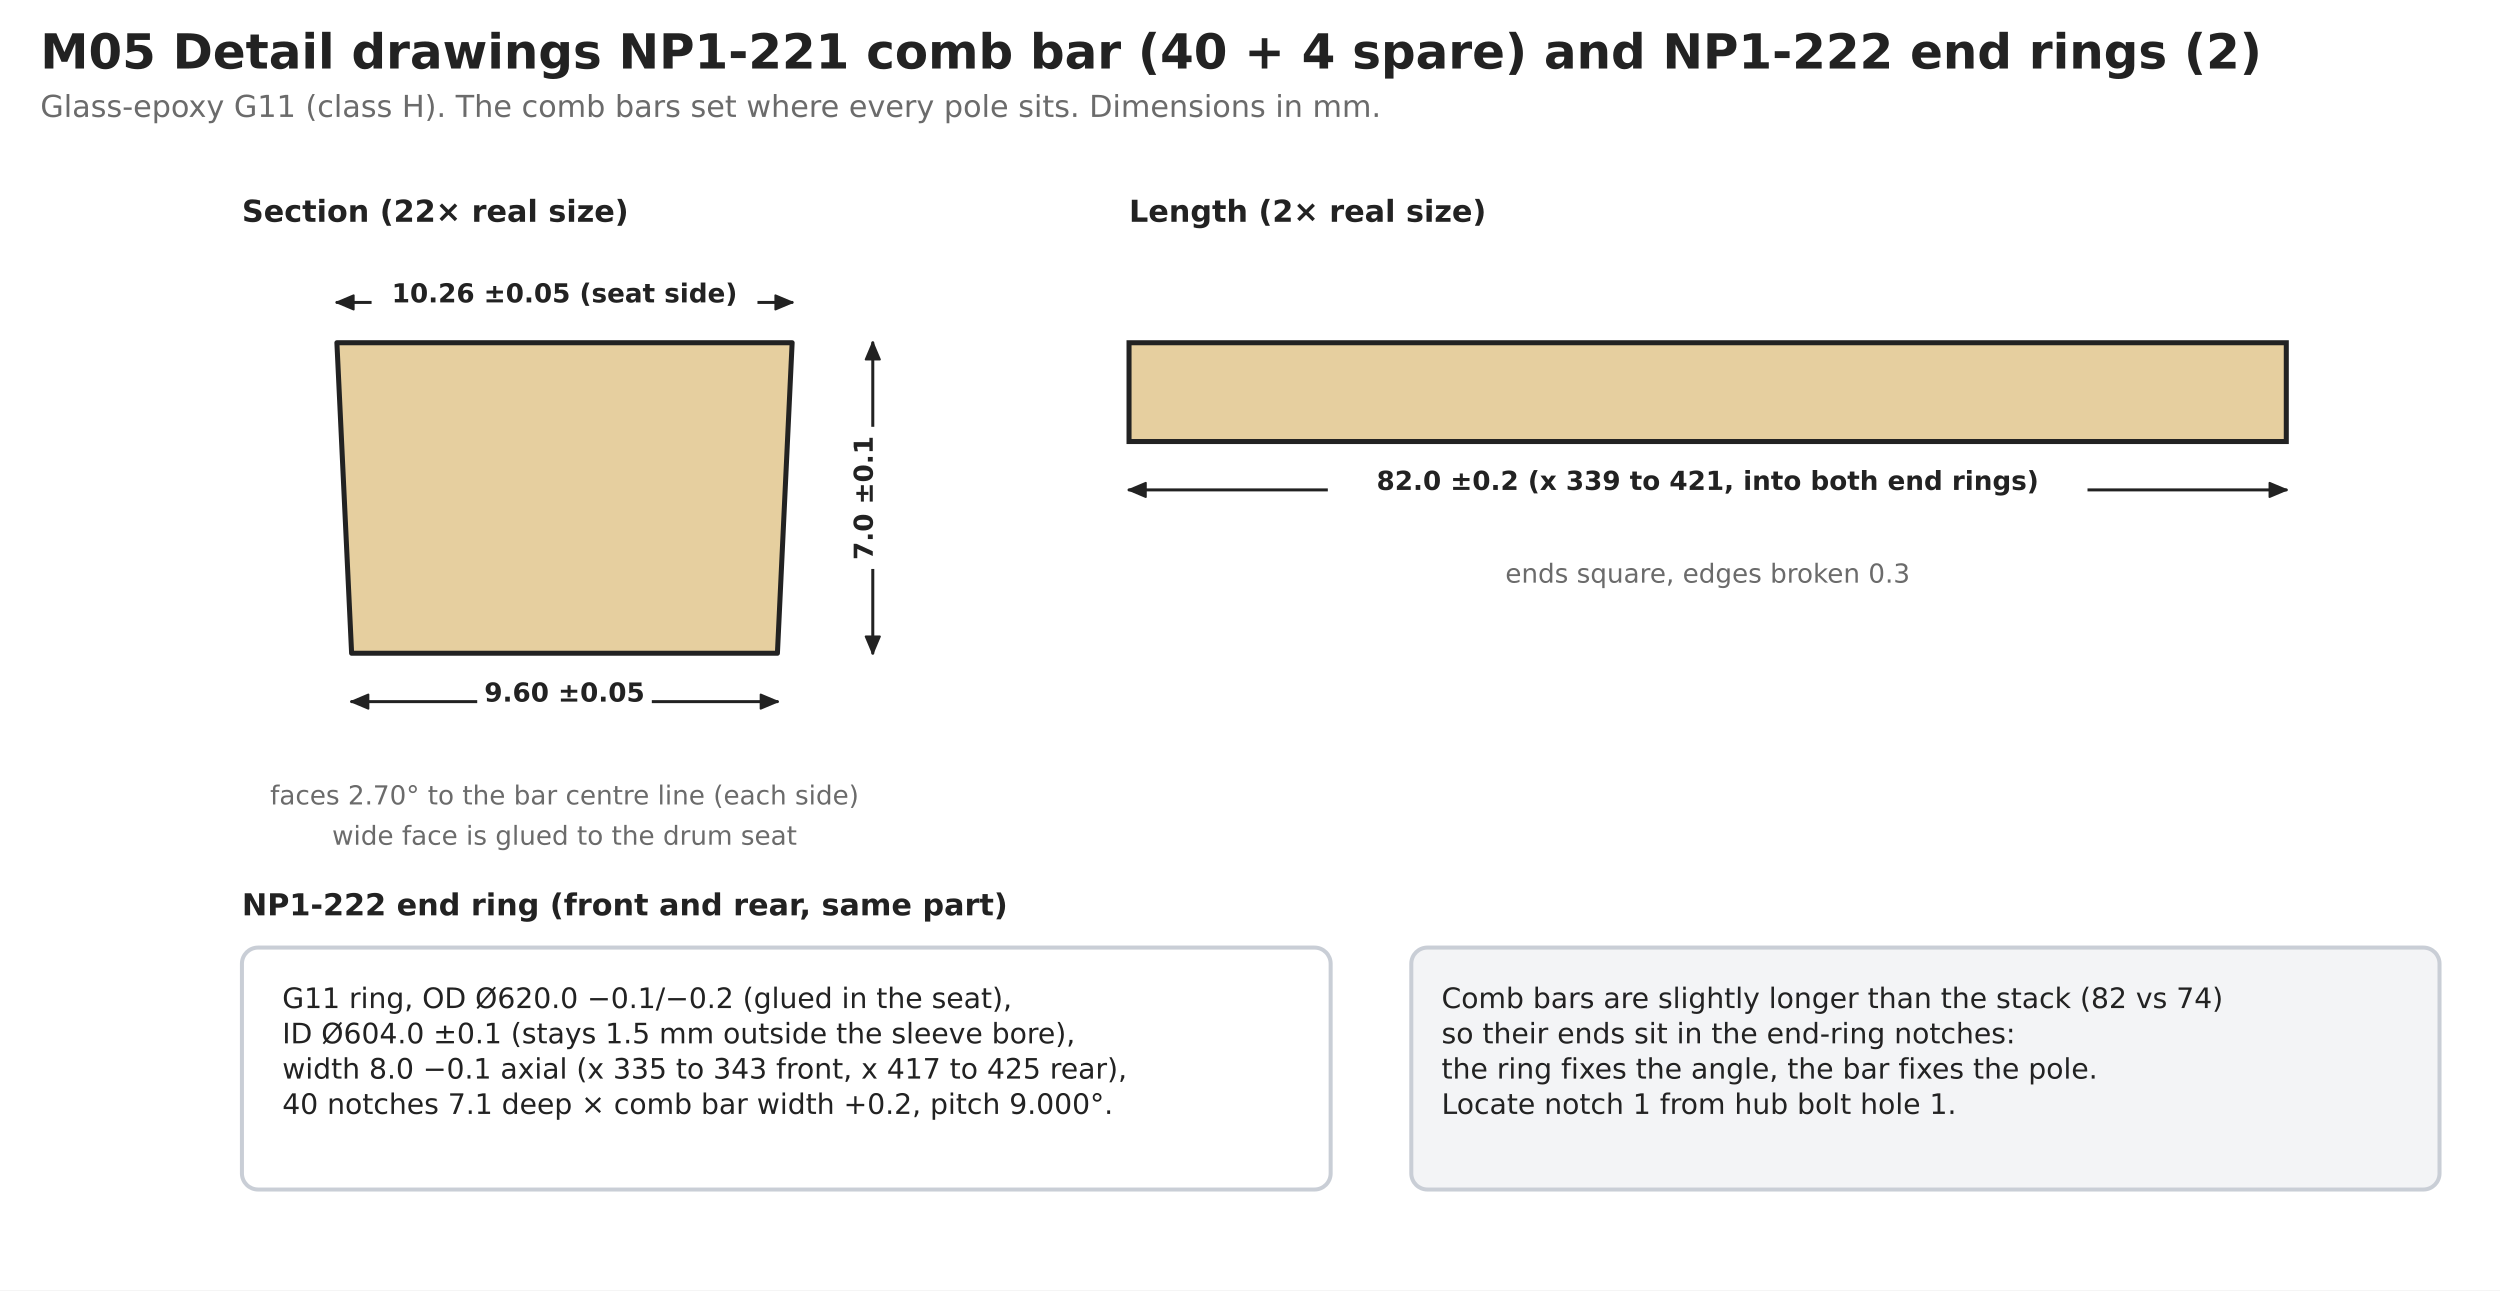
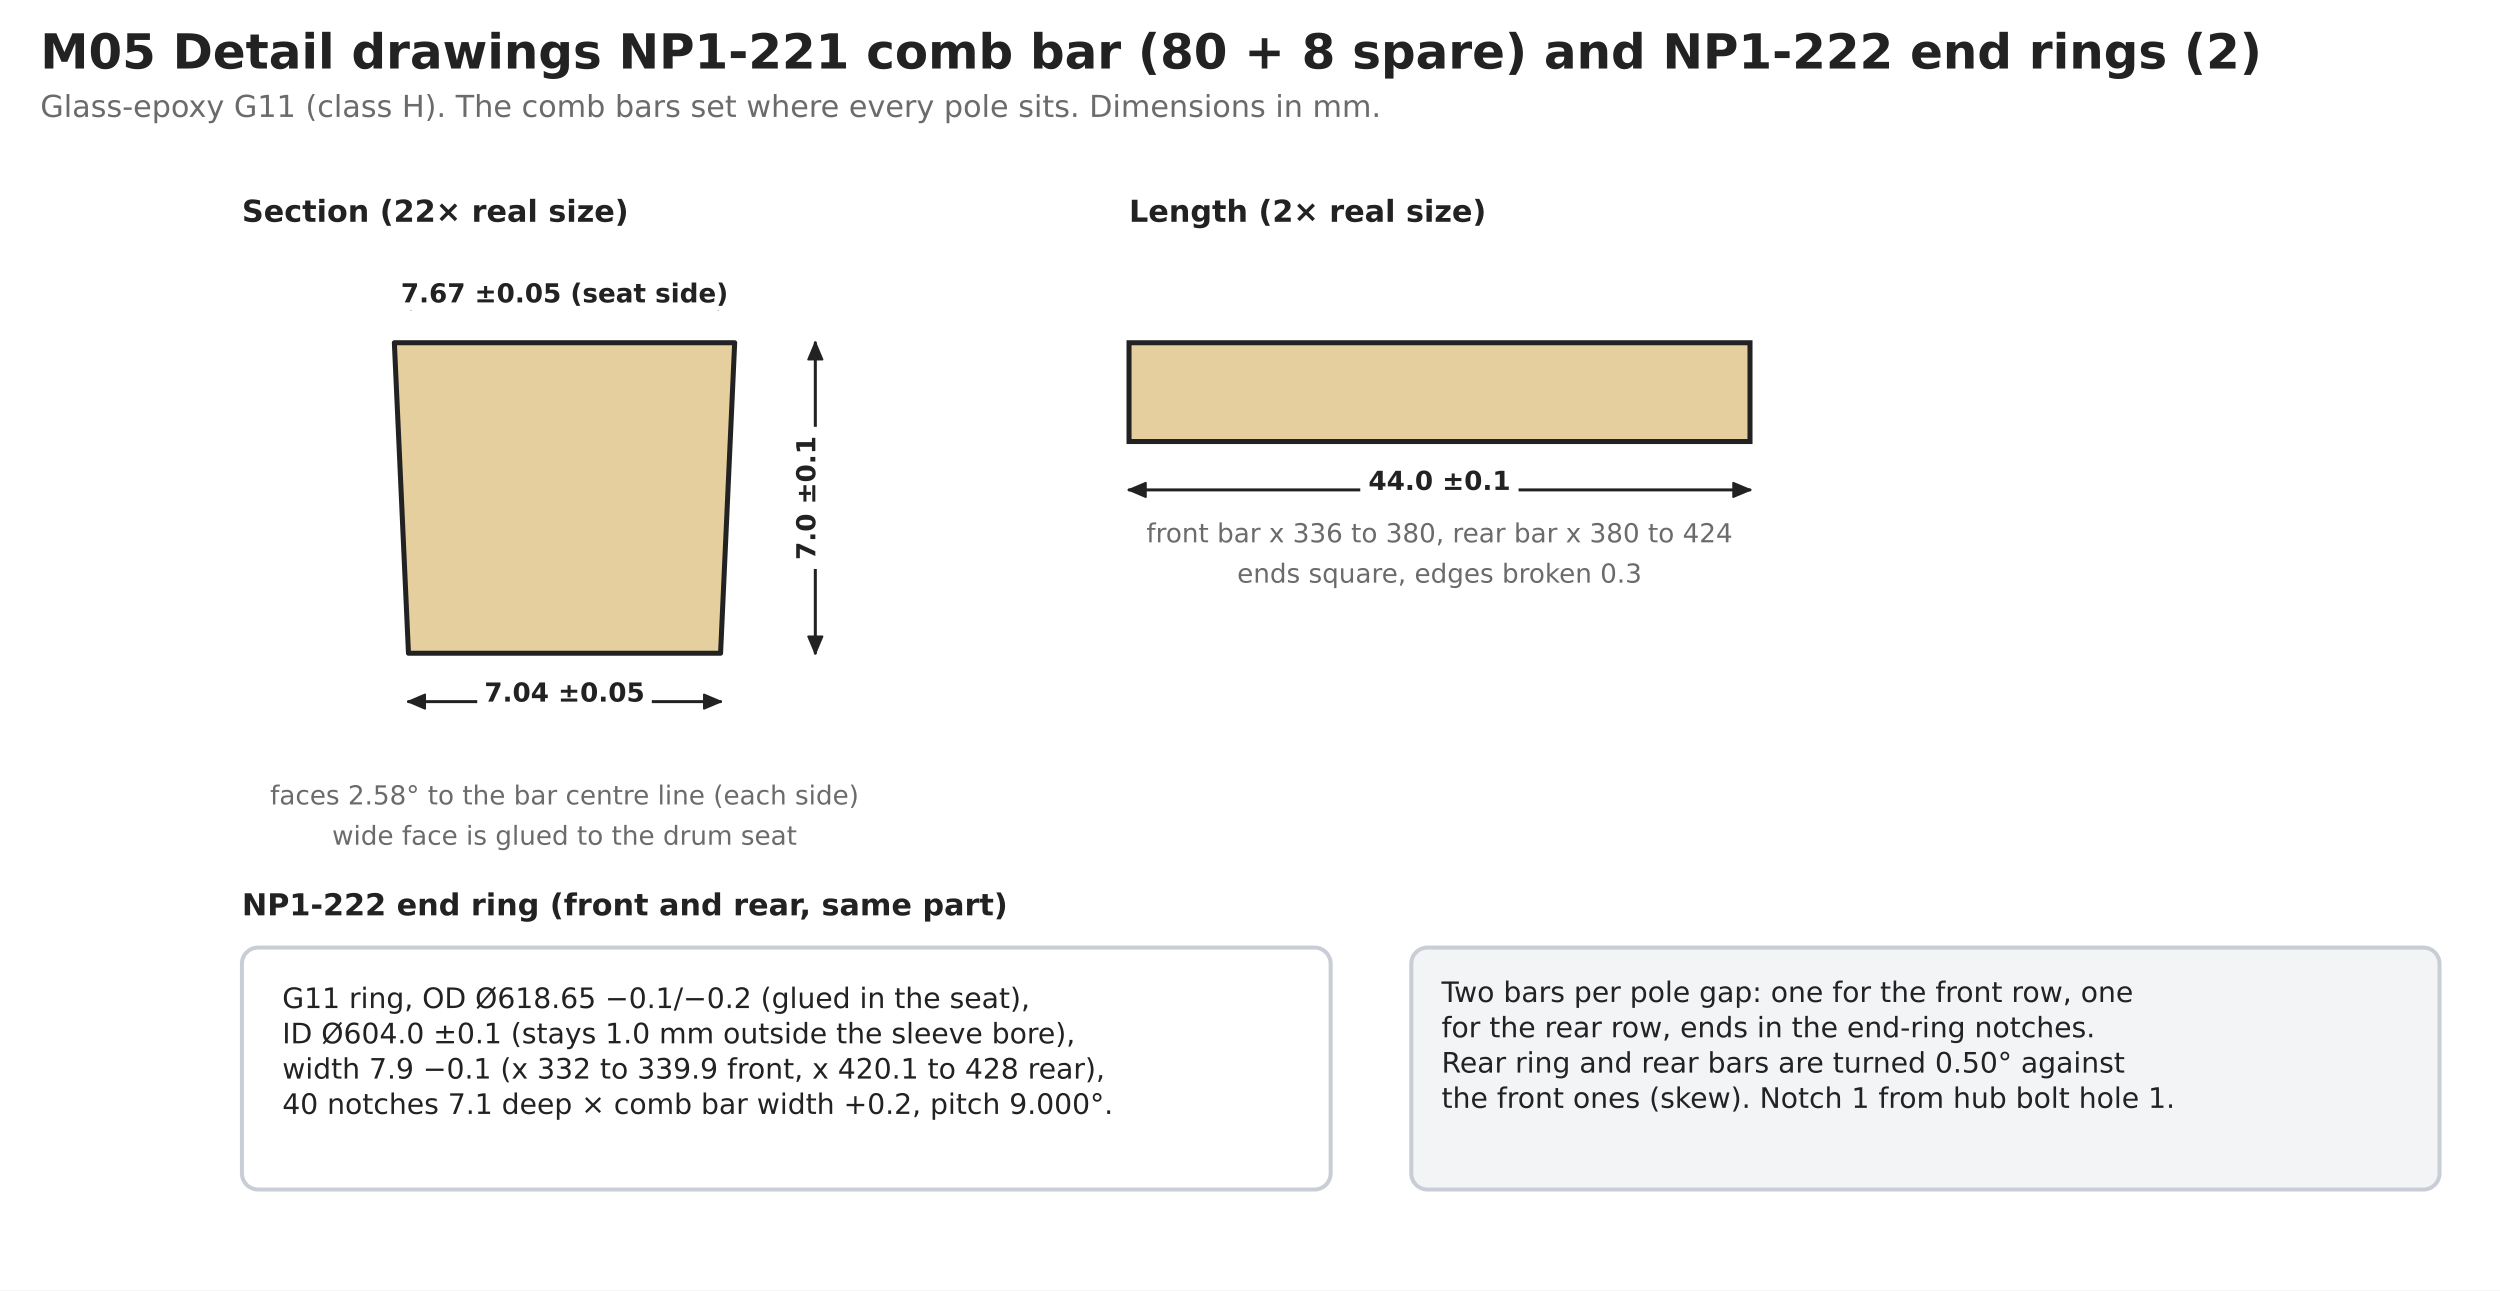
<svg xmlns="http://www.w3.org/2000/svg" viewBox="0 0 1240 640" width="1240" height="640">
  <rect width="100%" height="100%" fill="white" />
-   <text x="20.0" y="34.0" font-family="DejaVu Sans, Arial, Helvetica, sans-serif" font-size="24" text-anchor="start" font-weight="bold" fill="#222222">M05  Detail drawings  NP1-221 comb bar (40 + 4 spare)  and  NP1-222 end rings (2)</text>
+   <text x="20.0" y="34.0" font-family="DejaVu Sans, Arial, Helvetica, sans-serif" font-size="24" text-anchor="start" font-weight="bold" fill="#222222">M05  Detail drawings  NP1-221 comb bar (80 + 8 spare)  and  NP1-222 end rings (2)</text>
  <text x="20.0" y="58.0" font-family="DejaVu Sans, Arial, Helvetica, sans-serif" font-size="15" text-anchor="start" font-weight="normal" fill="#6b6b6b">Glass-epoxy G11 (class H). The comb bars set where every pole sits. Dimensions in mm.</text>
  <text x="120.0" y="110.0" font-family="DejaVu Sans, Arial, Helvetica, sans-serif" font-size="15" text-anchor="start" font-weight="bold" fill="#222222">Section (22× real size)</text>
-   <polygon points="174.4,324.0 385.6,324.0 392.9,170.0 167.1,170.0" fill="#e6cf9f" stroke="#222222" stroke-width="2.5" stroke-linejoin="round" fill-opacity="1" />
-   <line x1="167.1" y1="150.0" x2="392.9" y2="150.0" stroke="#222222" stroke-width="1.5" stroke-linecap="round" />
-   <polygon points="167.1,150.0 175.4,146.5 175.4,153.5" fill="#222222" stroke="#222222" stroke-width="1" stroke-linejoin="round" fill-opacity="1" />
-   <polygon points="392.9,150.0 384.6,153.5 384.6,146.5" fill="#222222" stroke="#222222" stroke-width="1" stroke-linejoin="round" fill-opacity="1" />
+   <polygon points="202.6,324.0 357.4,324.0 364.4,170.0 195.6,170.0" fill="#e6cf9f" stroke="#222222" stroke-width="2.5" stroke-linejoin="round" fill-opacity="1" />
+   <line x1="195.6" y1="150.0" x2="364.4" y2="150.0" stroke="#222222" stroke-width="1.5" stroke-linecap="round" />
+   <polygon points="195.6,150.0 203.9,146.5 203.9,153.5" fill="#222222" stroke="#222222" stroke-width="1" stroke-linejoin="round" fill-opacity="1" />
+   <polygon points="364.4,150.0 356.1,153.5 356.1,146.5" fill="#222222" stroke="#222222" stroke-width="1" stroke-linejoin="round" fill-opacity="1" />
  <g transform="translate(280.0,150.0) rotate(0.0)">
-     <rect x="-95.7" y="-11.0" width="191.4" height="14.9" rx="0" fill="white" stroke="none" stroke-width="0" fill-opacity="1" />
-     <text x="0.0" y="0.0" font-family="DejaVu Sans, Arial, Helvetica, sans-serif" font-size="13" text-anchor="middle" font-weight="bold" fill="#222222">10.26 ±0.05 (seat side)</text>
+     <rect x="-91.7" y="-11.0" width="183.3" height="14.9" rx="0" fill="white" stroke="none" stroke-width="0" fill-opacity="1" />
+     <text x="0.0" y="0.0" font-family="DejaVu Sans, Arial, Helvetica, sans-serif" font-size="13" text-anchor="middle" font-weight="bold" fill="#222222">7.67 ±0.05 (seat side)</text>
  </g>
-   <line x1="174.4" y1="348.0" x2="385.6" y2="348.0" stroke="#222222" stroke-width="1.5" stroke-linecap="round" />
-   <polygon points="174.4,348.0 182.7,344.5 182.7,351.5" fill="#222222" stroke="#222222" stroke-width="1" stroke-linejoin="round" fill-opacity="1" />
-   <polygon points="385.6,348.0 377.3,351.5 377.3,344.5" fill="#222222" stroke="#222222" stroke-width="1" stroke-linejoin="round" fill-opacity="1" />
+   <line x1="202.6" y1="348.0" x2="357.4" y2="348.0" stroke="#222222" stroke-width="1.5" stroke-linecap="round" />
+   <polygon points="202.6,348.0 210.8,344.5 210.8,351.5" fill="#222222" stroke="#222222" stroke-width="1" stroke-linejoin="round" fill-opacity="1" />
+   <polygon points="357.4,348.0 349.2,351.5 349.2,344.5" fill="#222222" stroke="#222222" stroke-width="1" stroke-linejoin="round" fill-opacity="1" />
  <g transform="translate(280.0,348.0) rotate(0.0)">
    <rect x="-43.3" y="-11.0" width="86.6" height="14.9" rx="0" fill="white" stroke="none" stroke-width="0" fill-opacity="1" />
-     <text x="0.0" y="0.0" font-family="DejaVu Sans, Arial, Helvetica, sans-serif" font-size="13" text-anchor="middle" font-weight="bold" fill="#222222">9.60 ±0.05</text>
+     <text x="0.0" y="0.0" font-family="DejaVu Sans, Arial, Helvetica, sans-serif" font-size="13" text-anchor="middle" font-weight="bold" fill="#222222">7.04 ±0.05</text>
  </g>
-   <line x1="432.9" y1="324.0" x2="432.9" y2="170.0" stroke="#222222" stroke-width="1.5" stroke-linecap="round" />
-   <polygon points="432.9,324.0 429.4,315.7 436.4,315.7" fill="#222222" stroke="#222222" stroke-width="1" stroke-linejoin="round" fill-opacity="1" />
-   <polygon points="432.9,170.0 436.4,178.3 429.4,178.3" fill="#222222" stroke="#222222" stroke-width="1" stroke-linejoin="round" fill-opacity="1" />
-   <g transform="translate(432.9,247.0) rotate(-90.0)">
+   <line x1="404.4" y1="324.0" x2="404.4" y2="170.0" stroke="#222222" stroke-width="1.5" stroke-linecap="round" />
+   <polygon points="404.4,324.0 400.9,315.7 407.9,315.7" fill="#222222" stroke="#222222" stroke-width="1" stroke-linejoin="round" fill-opacity="1" />
+   <polygon points="404.4,170.0 407.9,178.3 400.9,178.3" fill="#222222" stroke="#222222" stroke-width="1" stroke-linejoin="round" fill-opacity="1" />
+   <g transform="translate(404.4,247.0) rotate(-90.0)">
    <rect x="-35.2" y="-11.0" width="70.5" height="14.9" rx="0" fill="white" stroke="none" stroke-width="0" fill-opacity="1" />
    <text x="0.0" y="0.0" font-family="DejaVu Sans, Arial, Helvetica, sans-serif" font-size="13" text-anchor="middle" font-weight="bold" fill="#222222">7.0 ±0.1</text>
  </g>
-   <text x="280.0" y="399.0" font-family="DejaVu Sans, Arial, Helvetica, sans-serif" font-size="13" text-anchor="middle" font-weight="normal" fill="#6b6b6b">faces 2.70° to the bar centre line (each side)</text>
+   <text x="280.0" y="399.0" font-family="DejaVu Sans, Arial, Helvetica, sans-serif" font-size="13" text-anchor="middle" font-weight="normal" fill="#6b6b6b">faces 2.58° to the bar centre line (each side)</text>
  <text x="280.0" y="419.0" font-family="DejaVu Sans, Arial, Helvetica, sans-serif" font-size="13" text-anchor="middle" font-weight="normal" fill="#6b6b6b">wide face is glued to the drum seat</text>
  <text x="560.0" y="110.0" font-family="DejaVu Sans, Arial, Helvetica, sans-serif" font-size="15" text-anchor="start" font-weight="bold" fill="#222222">Length (2× real size)</text>
-   <rect x="560.0" y="170.0" width="574.0" height="49.0" rx="0" fill="#e6cf9f" stroke="#222222" stroke-width="2.5" fill-opacity="1" />
-   <line x1="560.0" y1="243.0" x2="1134.0" y2="243.0" stroke="#222222" stroke-width="1.5" stroke-linecap="round" />
+   <rect x="560.0" y="170.0" width="308.0" height="49.0" rx="0" fill="#e6cf9f" stroke="#222222" stroke-width="2.5" fill-opacity="1" />
+   <line x1="560.0" y1="243.0" x2="868.0" y2="243.0" stroke="#222222" stroke-width="1.5" stroke-linecap="round" />
  <polygon points="560.0,243.0 568.3,239.5 568.3,246.5" fill="#222222" stroke="#222222" stroke-width="1" stroke-linejoin="round" fill-opacity="1" />
-   <polygon points="1134.0,243.0 1125.7,246.5 1125.7,239.5" fill="#222222" stroke="#222222" stroke-width="1" stroke-linejoin="round" fill-opacity="1" />
-   <g transform="translate(847.0,243.0) rotate(0.0)">
-     <rect x="-188.4" y="-11.0" width="376.8" height="14.9" rx="0" fill="white" stroke="none" stroke-width="0" fill-opacity="1" />
-     <text x="0.0" y="0.0" font-family="DejaVu Sans, Arial, Helvetica, sans-serif" font-size="13" text-anchor="middle" font-weight="bold" fill="#222222">82.0 ±0.2  (x 339 to 421, into both end rings)</text>
+   <polygon points="868.0,243.0 859.7,246.5 859.7,239.5" fill="#222222" stroke="#222222" stroke-width="1" stroke-linejoin="round" fill-opacity="1" />
+   <g transform="translate(714.0,243.0) rotate(0.0)">
+     <rect x="-39.3" y="-11.0" width="78.5" height="14.9" rx="0" fill="white" stroke="none" stroke-width="0" fill-opacity="1" />
+     <text x="0.0" y="0.0" font-family="DejaVu Sans, Arial, Helvetica, sans-serif" font-size="13" text-anchor="middle" font-weight="bold" fill="#222222">44.0 ±0.1</text>
  </g>
-   <text x="847.0" y="289.0" font-family="DejaVu Sans, Arial, Helvetica, sans-serif" font-size="13" text-anchor="middle" font-weight="normal" fill="#6b6b6b">ends square, edges broken 0.3</text>
+   <text x="714.0" y="269.0" font-family="DejaVu Sans, Arial, Helvetica, sans-serif" font-size="13" text-anchor="middle" font-weight="normal" fill="#6b6b6b">front bar x 336 to 380, rear bar x 380 to 424</text>
+   <text x="714.0" y="289.0" font-family="DejaVu Sans, Arial, Helvetica, sans-serif" font-size="13" text-anchor="middle" font-weight="normal" fill="#6b6b6b">ends square, edges broken 0.3</text>
  <text x="120.0" y="454.0" font-family="DejaVu Sans, Arial, Helvetica, sans-serif" font-size="15" text-anchor="start" font-weight="bold" fill="#222222">NP1-222 end ring (front and rear, same part)</text>
  <rect x="120.0" y="470.0" width="540.0" height="120.0" rx="8" fill="white" stroke="#c9ced6" stroke-width="2" fill-opacity="1" />
-   <text x="140.0" y="500.0" font-family="DejaVu Sans, Arial, Helvetica, sans-serif" font-size="14" text-anchor="start" font-weight="normal" fill="#222222">G11 ring, OD Ø620.0 −0.1/−0.2 (glued in the seat),</text>
-   <text x="140.0" y="517.5" font-family="DejaVu Sans, Arial, Helvetica, sans-serif" font-size="14" text-anchor="start" font-weight="normal" fill="#222222">ID Ø604.0 ±0.1 (stays 1.5 mm outside the sleeve bore),</text>
-   <text x="140.0" y="535.0" font-family="DejaVu Sans, Arial, Helvetica, sans-serif" font-size="14" text-anchor="start" font-weight="normal" fill="#222222">width 8.0 −0.1 axial (x 335 to 343 front, x 417 to 425 rear),</text>
+   <text x="140.0" y="500.0" font-family="DejaVu Sans, Arial, Helvetica, sans-serif" font-size="14" text-anchor="start" font-weight="normal" fill="#222222">G11 ring, OD Ø618.65 −0.1/−0.2 (glued in the seat),</text>
+   <text x="140.0" y="517.5" font-family="DejaVu Sans, Arial, Helvetica, sans-serif" font-size="14" text-anchor="start" font-weight="normal" fill="#222222">ID Ø604.0 ±0.1 (stays 1.0 mm outside the sleeve bore),</text>
+   <text x="140.0" y="535.0" font-family="DejaVu Sans, Arial, Helvetica, sans-serif" font-size="14" text-anchor="start" font-weight="normal" fill="#222222">width 7.9 −0.1 (x 332 to 339.9 front, x 420.1 to 428 rear),</text>
  <text x="140.0" y="552.5" font-family="DejaVu Sans, Arial, Helvetica, sans-serif" font-size="14" text-anchor="start" font-weight="normal" fill="#222222">40 notches 7.1 deep × comb bar width +0.2, pitch 9.000°.</text>
  <rect x="700.0" y="470.0" width="510.0" height="120.0" rx="8" fill="#f3f4f6" stroke="#c9ced6" stroke-width="2" fill-opacity="1" />
-   <text x="715.0" y="500.0" font-family="DejaVu Sans, Arial, Helvetica, sans-serif" font-size="14" text-anchor="start" font-weight="normal" fill="#222222">Comb bars are slightly longer than the stack (82 vs 74)</text>
-   <text x="715.0" y="517.5" font-family="DejaVu Sans, Arial, Helvetica, sans-serif" font-size="14" text-anchor="start" font-weight="normal" fill="#222222">so their ends sit in the end-ring notches:</text>
-   <text x="715.0" y="535.0" font-family="DejaVu Sans, Arial, Helvetica, sans-serif" font-size="14" text-anchor="start" font-weight="normal" fill="#222222">the ring fixes the angle, the bar fixes the pole.</text>
-   <text x="715.0" y="552.5" font-family="DejaVu Sans, Arial, Helvetica, sans-serif" font-size="14" text-anchor="start" font-weight="normal" fill="#222222">Locate notch 1 from hub bolt hole 1.</text>
+   <text x="715.0" y="497.0" font-family="DejaVu Sans, Arial, Helvetica, sans-serif" font-size="14" text-anchor="start" font-weight="normal" fill="#222222">Two bars per pole gap: one for the front row, one</text>
+   <text x="715.0" y="514.5" font-family="DejaVu Sans, Arial, Helvetica, sans-serif" font-size="14" text-anchor="start" font-weight="normal" fill="#222222">for the rear row, ends in the end-ring notches.</text>
+   <text x="715.0" y="532.0" font-family="DejaVu Sans, Arial, Helvetica, sans-serif" font-size="14" text-anchor="start" font-weight="normal" fill="#222222">Rear ring and rear bars are turned 0.50° against</text>
+   <text x="715.0" y="549.5" font-family="DejaVu Sans, Arial, Helvetica, sans-serif" font-size="14" text-anchor="start" font-weight="normal" fill="#222222">the front ones (skew). Notch 1 from hub bolt hole 1.</text>
</svg>
